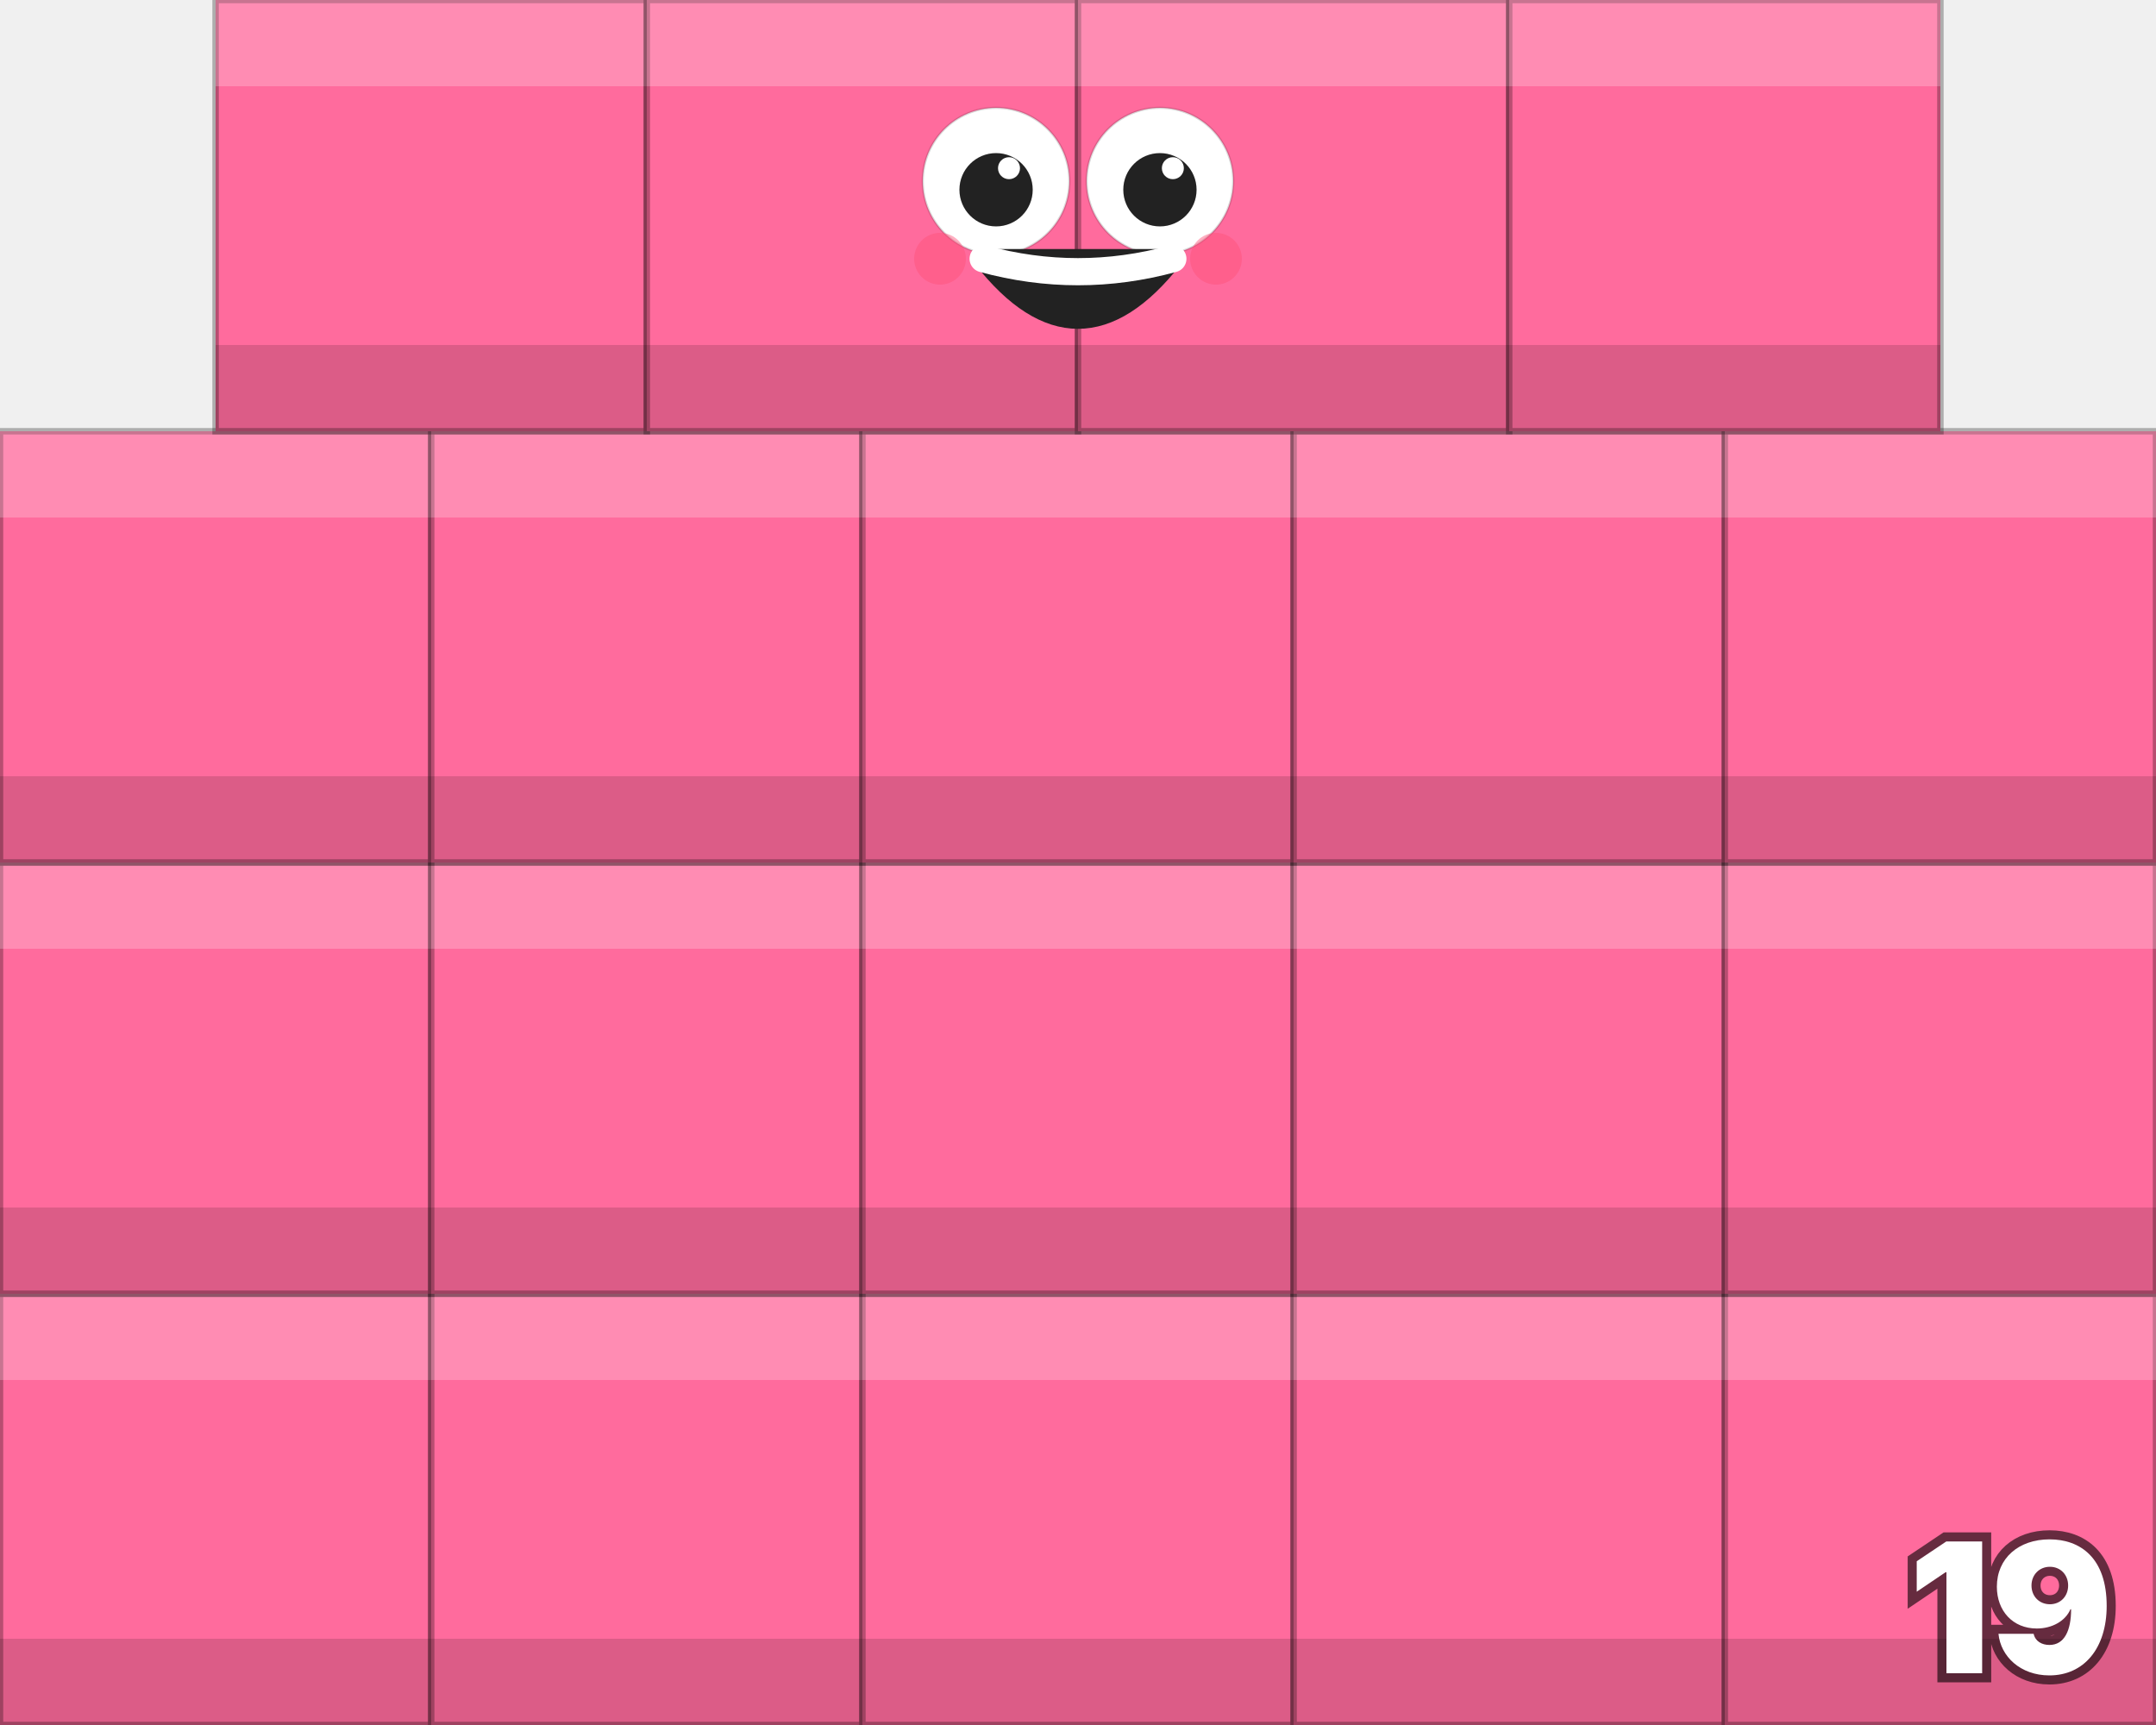
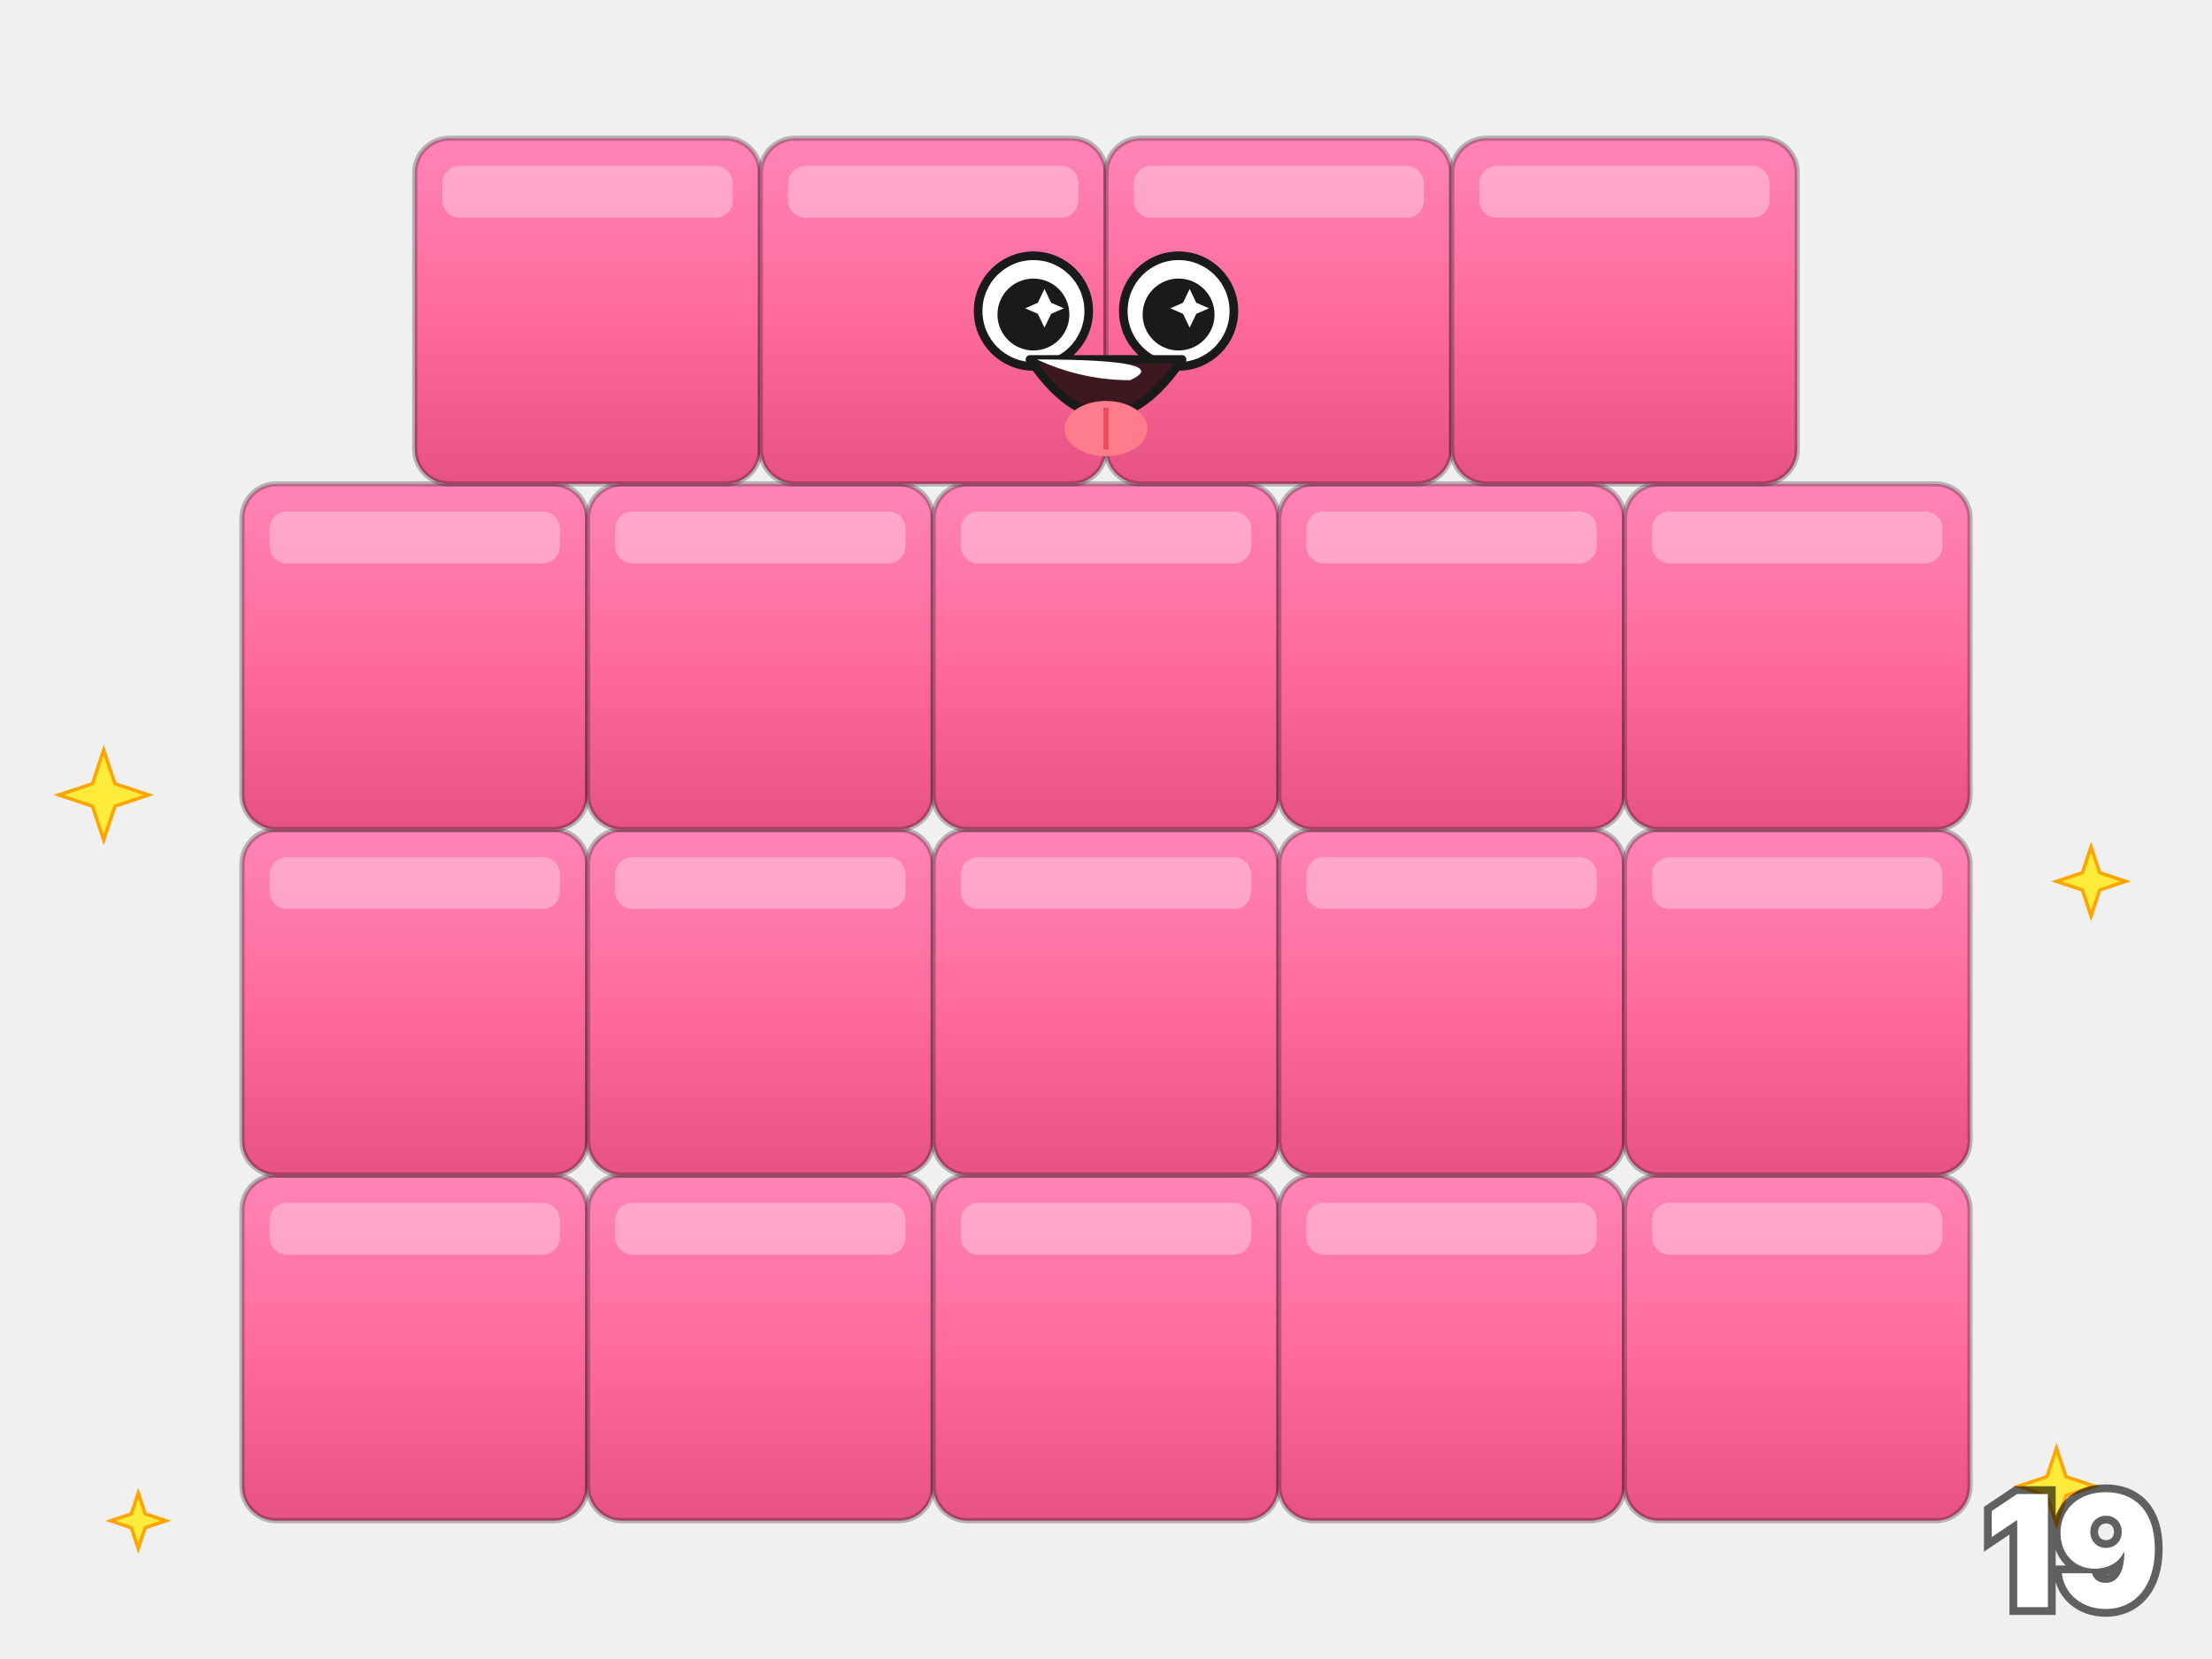
- <svg xmlns="http://www.w3.org/2000/svg" viewBox="0 0 500 400" width="500" height="400">
-   <rect x="0" y="300" width="100" height="100" fill="#FF6B9D" stroke="rgba(0,0,0,0.28)" stroke-width="1.5" />
-   <rect x="0" y="300" width="100" height="20" fill="rgba(255,255,255,0.22)" />
-   <rect x="0" y="380" width="100" height="20" fill="rgba(0,0,0,0.14)" />
-   <rect x="100" y="300" width="100" height="100" fill="#FF6B9D" stroke="rgba(0,0,0,0.28)" stroke-width="1.5" />
-   <rect x="100" y="300" width="100" height="20" fill="rgba(255,255,255,0.22)" />
-   <rect x="100" y="380" width="100" height="20" fill="rgba(0,0,0,0.14)" />
-   <rect x="200" y="300" width="100" height="100" fill="#FF6B9D" stroke="rgba(0,0,0,0.28)" stroke-width="1.5" />
-   <rect x="200" y="300" width="100" height="20" fill="rgba(255,255,255,0.22)" />
-   <rect x="200" y="380" width="100" height="20" fill="rgba(0,0,0,0.14)" />
-   <rect x="300" y="300" width="100" height="100" fill="#FF6B9D" stroke="rgba(0,0,0,0.28)" stroke-width="1.5" />
-   <rect x="300" y="300" width="100" height="20" fill="rgba(255,255,255,0.22)" />
-   <rect x="300" y="380" width="100" height="20" fill="rgba(0,0,0,0.14)" />
-   <rect x="400" y="300" width="100" height="100" fill="#FF6B9D" stroke="rgba(0,0,0,0.28)" stroke-width="1.5" />
-   <rect x="400" y="300" width="100" height="20" fill="rgba(255,255,255,0.22)" />
-   <rect x="400" y="380" width="100" height="20" fill="rgba(0,0,0,0.14)" />
-   <rect x="0" y="200" width="100" height="100" fill="#FF6B9D" stroke="rgba(0,0,0,0.28)" stroke-width="1.5" />
-   <rect x="0" y="200" width="100" height="20" fill="rgba(255,255,255,0.22)" />
-   <rect x="0" y="280" width="100" height="20" fill="rgba(0,0,0,0.14)" />
-   <rect x="100" y="200" width="100" height="100" fill="#FF6B9D" stroke="rgba(0,0,0,0.28)" stroke-width="1.5" />
-   <rect x="100" y="200" width="100" height="20" fill="rgba(255,255,255,0.22)" />
-   <rect x="100" y="280" width="100" height="20" fill="rgba(0,0,0,0.14)" />
-   <rect x="200" y="200" width="100" height="100" fill="#FF6B9D" stroke="rgba(0,0,0,0.28)" stroke-width="1.5" />
-   <rect x="200" y="200" width="100" height="20" fill="rgba(255,255,255,0.22)" />
-   <rect x="200" y="280" width="100" height="20" fill="rgba(0,0,0,0.14)" />
-   <rect x="300" y="200" width="100" height="100" fill="#FF6B9D" stroke="rgba(0,0,0,0.28)" stroke-width="1.5" />
-   <rect x="300" y="200" width="100" height="20" fill="rgba(255,255,255,0.22)" />
-   <rect x="300" y="280" width="100" height="20" fill="rgba(0,0,0,0.14)" />
-   <rect x="400" y="200" width="100" height="100" fill="#FF6B9D" stroke="rgba(0,0,0,0.28)" stroke-width="1.5" />
-   <rect x="400" y="200" width="100" height="20" fill="rgba(255,255,255,0.22)" />
-   <rect x="400" y="280" width="100" height="20" fill="rgba(0,0,0,0.14)" />
-   <rect x="0" y="100" width="100" height="100" fill="#FF6B9D" stroke="rgba(0,0,0,0.28)" stroke-width="1.5" />
-   <rect x="0" y="100" width="100" height="20" fill="rgba(255,255,255,0.22)" />
-   <rect x="0" y="180" width="100" height="20" fill="rgba(0,0,0,0.14)" />
-   <rect x="100" y="100" width="100" height="100" fill="#FF6B9D" stroke="rgba(0,0,0,0.28)" stroke-width="1.5" />
-   <rect x="100" y="100" width="100" height="20" fill="rgba(255,255,255,0.22)" />
-   <rect x="100" y="180" width="100" height="20" fill="rgba(0,0,0,0.14)" />
-   <rect x="200" y="100" width="100" height="100" fill="#FF6B9D" stroke="rgba(0,0,0,0.28)" stroke-width="1.5" />
-   <rect x="200" y="100" width="100" height="20" fill="rgba(255,255,255,0.22)" />
-   <rect x="200" y="180" width="100" height="20" fill="rgba(0,0,0,0.14)" />
-   <rect x="300" y="100" width="100" height="100" fill="#FF6B9D" stroke="rgba(0,0,0,0.28)" stroke-width="1.5" />
-   <rect x="300" y="100" width="100" height="20" fill="rgba(255,255,255,0.22)" />
-   <rect x="300" y="180" width="100" height="20" fill="rgba(0,0,0,0.14)" />
-   <rect x="400" y="100" width="100" height="100" fill="#FF6B9D" stroke="rgba(0,0,0,0.28)" stroke-width="1.5" />
-   <rect x="400" y="100" width="100" height="20" fill="rgba(255,255,255,0.22)" />
-   <rect x="400" y="180" width="100" height="20" fill="rgba(0,0,0,0.14)" />
-   <rect x="50" y="0" width="100" height="100" fill="#FF6B9D" stroke="rgba(0,0,0,0.28)" stroke-width="1.5" />
-   <rect x="50" y="0" width="100" height="20" fill="rgba(255,255,255,0.22)" />
-   <rect x="50" y="80" width="100" height="20" fill="rgba(0,0,0,0.14)" />
-   <rect x="150" y="0" width="100" height="100" fill="#FF6B9D" stroke="rgba(0,0,0,0.28)" stroke-width="1.5" />
-   <rect x="150" y="0" width="100" height="20" fill="rgba(255,255,255,0.22)" />
-   <rect x="150" y="80" width="100" height="20" fill="rgba(0,0,0,0.14)" />
-   <rect x="250" y="0" width="100" height="100" fill="#FF6B9D" stroke="rgba(0,0,0,0.28)" stroke-width="1.5" />
-   <rect x="250" y="0" width="100" height="20" fill="rgba(255,255,255,0.22)" />
-   <rect x="250" y="80" width="100" height="20" fill="rgba(0,0,0,0.14)" />
-   <rect x="350" y="0" width="100" height="100" fill="#FF6B9D" stroke="rgba(0,0,0,0.28)" stroke-width="1.5" />
-   <rect x="350" y="0" width="100" height="20" fill="rgba(255,255,255,0.22)" />
-   <rect x="350" y="80" width="100" height="20" fill="rgba(0,0,0,0.14)" />
-   <circle cx="231" cy="42" r="17" fill="white" stroke="rgba(0,0,0,0.15)" stroke-width="0.5" />
-   <circle cx="269" cy="42" r="17" fill="white" stroke="rgba(0,0,0,0.15)" stroke-width="0.5" />
-   <circle cx="231" cy="44" r="8.5" fill="#222" />
-   <circle cx="269" cy="44" r="8.5" fill="#222" />
-   <circle cx="234" cy="39" r="2.55" fill="white" />
-   <circle cx="272" cy="39" r="2.55" fill="white" />
-   <circle cx="218" cy="60" r="6" fill="rgba(255,80,120,0.45)" />
-   <circle cx="282" cy="60" r="6" fill="rgba(255,80,120,0.45)" />
-   <path d="M 228 60 Q 250 88, 272 60 Z" fill="#222" stroke="#222" stroke-width="4.5" stroke-linejoin="round" />
-   <path d="M 228 60 Q 250 66, 272 60" stroke="white" stroke-width="6.3" fill="white" stroke-linecap="round" />
-   <text x="490" y="388" font-family="-apple-system, BlinkMacSystemFont, 'Segoe UI', sans-serif" font-weight="900" font-size="42" fill="white" stroke="rgba(0,0,0,0.6)" stroke-width="4.2" paint-order="stroke fill" text-anchor="end">19</text>
+ <svg xmlns="http://www.w3.org/2000/svg" viewBox="0 0 640 480" width="640" height="480">
+   <defs>
+     <linearGradient id="grad-19" x1="0%" y1="0%" x2="0%" y2="100%">
+       <stop offset="0%" stop-color="#ff84b6" />
+       <stop offset="50%" stop-color="#FF6B9D" />
+       <stop offset="100%" stop-color="#e65284" />
+     </linearGradient>
+   </defs>
+   <rect x="70" y="340" width="100" height="100" rx="10" fill="url(#grad-19)" stroke="rgba(0,0,0,0.25)" stroke-width="1.5" />
+   <rect x="78" y="348" width="84" height="15" rx="5" fill="rgba(255,255,255,0.32)" />
+   <rect x="170" y="340" width="100" height="100" rx="10" fill="url(#grad-19)" stroke="rgba(0,0,0,0.25)" stroke-width="1.5" />
+   <rect x="178" y="348" width="84" height="15" rx="5" fill="rgba(255,255,255,0.32)" />
+   <rect x="270" y="340" width="100" height="100" rx="10" fill="url(#grad-19)" stroke="rgba(0,0,0,0.25)" stroke-width="1.5" />
+   <rect x="278" y="348" width="84" height="15" rx="5" fill="rgba(255,255,255,0.32)" />
+   <rect x="370" y="340" width="100" height="100" rx="10" fill="url(#grad-19)" stroke="rgba(0,0,0,0.25)" stroke-width="1.5" />
+   <rect x="378" y="348" width="84" height="15" rx="5" fill="rgba(255,255,255,0.32)" />
+   <rect x="470" y="340" width="100" height="100" rx="10" fill="url(#grad-19)" stroke="rgba(0,0,0,0.25)" stroke-width="1.5" />
+   <rect x="478" y="348" width="84" height="15" rx="5" fill="rgba(255,255,255,0.32)" />
+   <rect x="70" y="240" width="100" height="100" rx="10" fill="url(#grad-19)" stroke="rgba(0,0,0,0.25)" stroke-width="1.5" />
+   <rect x="78" y="248" width="84" height="15" rx="5" fill="rgba(255,255,255,0.32)" />
+   <rect x="170" y="240" width="100" height="100" rx="10" fill="url(#grad-19)" stroke="rgba(0,0,0,0.25)" stroke-width="1.5" />
+   <rect x="178" y="248" width="84" height="15" rx="5" fill="rgba(255,255,255,0.32)" />
+   <rect x="270" y="240" width="100" height="100" rx="10" fill="url(#grad-19)" stroke="rgba(0,0,0,0.25)" stroke-width="1.5" />
+   <rect x="278" y="248" width="84" height="15" rx="5" fill="rgba(255,255,255,0.32)" />
+   <rect x="370" y="240" width="100" height="100" rx="10" fill="url(#grad-19)" stroke="rgba(0,0,0,0.25)" stroke-width="1.5" />
+   <rect x="378" y="248" width="84" height="15" rx="5" fill="rgba(255,255,255,0.32)" />
+   <rect x="470" y="240" width="100" height="100" rx="10" fill="url(#grad-19)" stroke="rgba(0,0,0,0.25)" stroke-width="1.5" />
+   <rect x="478" y="248" width="84" height="15" rx="5" fill="rgba(255,255,255,0.32)" />
+   <rect x="70" y="140" width="100" height="100" rx="10" fill="url(#grad-19)" stroke="rgba(0,0,0,0.25)" stroke-width="1.5" />
+   <rect x="78" y="148" width="84" height="15" rx="5" fill="rgba(255,255,255,0.32)" />
+   <rect x="170" y="140" width="100" height="100" rx="10" fill="url(#grad-19)" stroke="rgba(0,0,0,0.25)" stroke-width="1.5" />
+   <rect x="178" y="148" width="84" height="15" rx="5" fill="rgba(255,255,255,0.32)" />
+   <rect x="270" y="140" width="100" height="100" rx="10" fill="url(#grad-19)" stroke="rgba(0,0,0,0.25)" stroke-width="1.5" />
+   <rect x="278" y="148" width="84" height="15" rx="5" fill="rgba(255,255,255,0.32)" />
+   <rect x="370" y="140" width="100" height="100" rx="10" fill="url(#grad-19)" stroke="rgba(0,0,0,0.25)" stroke-width="1.5" />
+   <rect x="378" y="148" width="84" height="15" rx="5" fill="rgba(255,255,255,0.32)" />
+   <rect x="470" y="140" width="100" height="100" rx="10" fill="url(#grad-19)" stroke="rgba(0,0,0,0.25)" stroke-width="1.5" />
+   <rect x="478" y="148" width="84" height="15" rx="5" fill="rgba(255,255,255,0.32)" />
+   <rect x="120" y="40" width="100" height="100" rx="10" fill="url(#grad-19)" stroke="rgba(0,0,0,0.25)" stroke-width="1.5" />
+   <rect x="128" y="48" width="84" height="15" rx="5" fill="rgba(255,255,255,0.32)" />
+   <rect x="220" y="40" width="100" height="100" rx="10" fill="url(#grad-19)" stroke="rgba(0,0,0,0.25)" stroke-width="1.5" />
+   <rect x="228" y="48" width="84" height="15" rx="5" fill="rgba(255,255,255,0.32)" />
+   <rect x="320" y="40" width="100" height="100" rx="10" fill="url(#grad-19)" stroke="rgba(0,0,0,0.25)" stroke-width="1.5" />
+   <rect x="328" y="48" width="84" height="15" rx="5" fill="rgba(255,255,255,0.32)" />
+   <rect x="420" y="40" width="100" height="100" rx="10" fill="url(#grad-19)" stroke="rgba(0,0,0,0.25)" stroke-width="1.5" />
+   <rect x="428" y="48" width="84" height="15" rx="5" fill="rgba(255,255,255,0.32)" />
+   <circle cx="299" cy="90" r="16" fill="white" stroke="#1a1a1a" stroke-width="2.5" />
+   <circle cx="341" cy="90" r="16" fill="white" stroke="#1a1a1a" stroke-width="2.5" />
+   <circle cx="299" cy="91" r="10.4" fill="#1a1a1a" />
+   <circle cx="341" cy="91" r="10.4" fill="#1a1a1a" />
+   <path d="M 302.2 83.6 L 304.12 87.6 L 307.8 89.2 L 304.12 90.8 L 302.2 94.8 L 300.28 90.8 L 296.6 89.2 L 300.28 87.6 Z" fill="white" />
+   <path d="M 344.2 83.6 L 346.12 87.6 L 349.8 89.2 L 346.12 90.8 L 344.2 94.8 L 342.28 90.8 L 338.6 89.2 L 342.28 87.6 Z" fill="white" />
+   <path d="M 298 104 Q 320 136, 342 104 Z" fill="#3D1820" stroke="#1a1a1a" stroke-width="2.5" stroke-linejoin="round" />
+   <path d="M 300 104 Q 313 110, 327 110 Q 340 104, 300 104" fill="white" />
+   <ellipse cx="320" cy="124" rx="12" ry="8" fill="#FF7C8C" />
+   <line x1="320" y1="118" x2="320" y2="130" stroke="#E84B5C" stroke-width="1.5" />
+   <path d="M 30 217 L 33.25 226.75 L 43 230 L 33.25 233.25 L 30 243 L 26.75 233.25 L 17 230 L 26.75 226.75 Z" fill="#FFEB3B" stroke="#FFA500" stroke-width="1" />
+   <path d="M 605 245 L 607.5 252.5 L 615 255 L 607.5 257.5 L 605 265 L 602.5 257.5 L 595 255 L 602.5 252.5 Z" fill="#FFEB3B" stroke="#FFA500" stroke-width="1" />
+   <path d="M 40 432 L 42 438 L 48 440 L 42 442 L 40 448 L 38 442 L 32 440 L 38 438 Z" fill="#FFEB3B" stroke="#FFA500" stroke-width="1" />
+   <path d="M 595 419 L 597.75 427.25 L 606 430 L 597.75 432.75 L 595 441 L 592.25 432.75 L 584 430 L 592.25 427.25 Z" fill="#FFEB3B" stroke="#FFA500" stroke-width="1" />
+   <text x="625" y="465" font-family="-apple-system, BlinkMacSystemFont, 'Segoe UI', sans-serif" font-weight="900" font-size="45" fill="white" stroke="rgba(0,0,0,0.6)" stroke-width="4.5" paint-order="stroke fill" text-anchor="end">19</text>
</svg>
